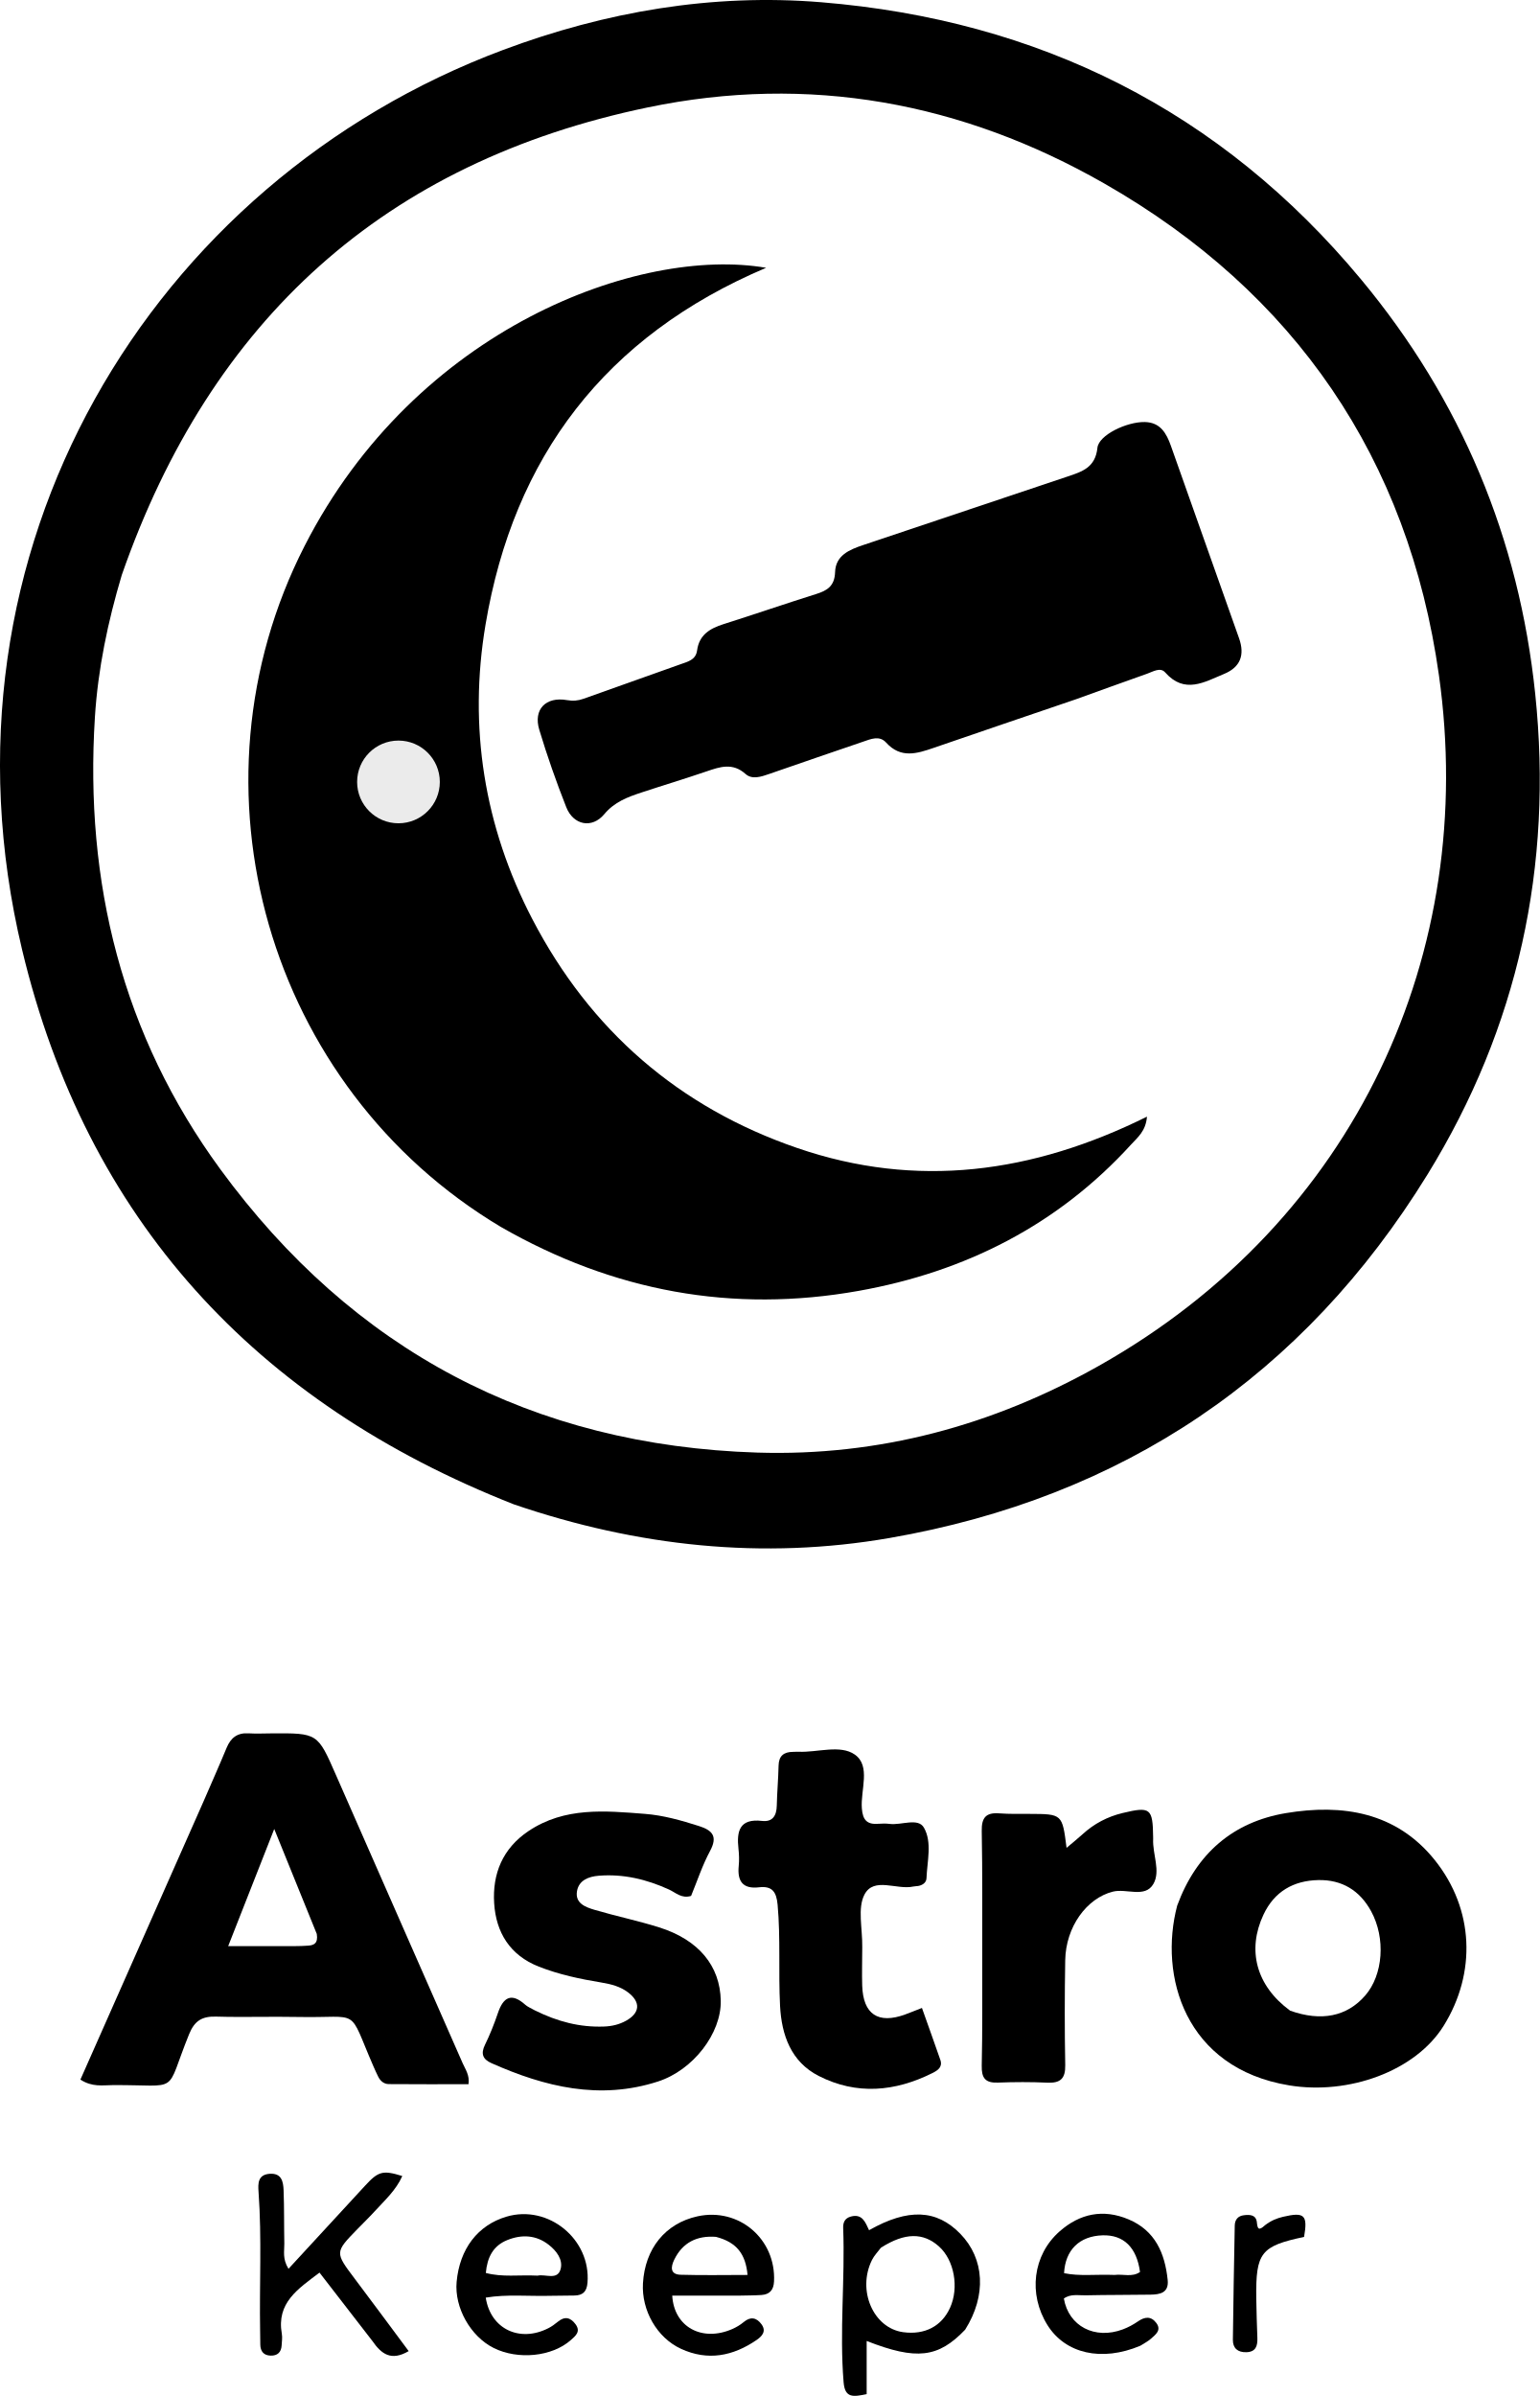
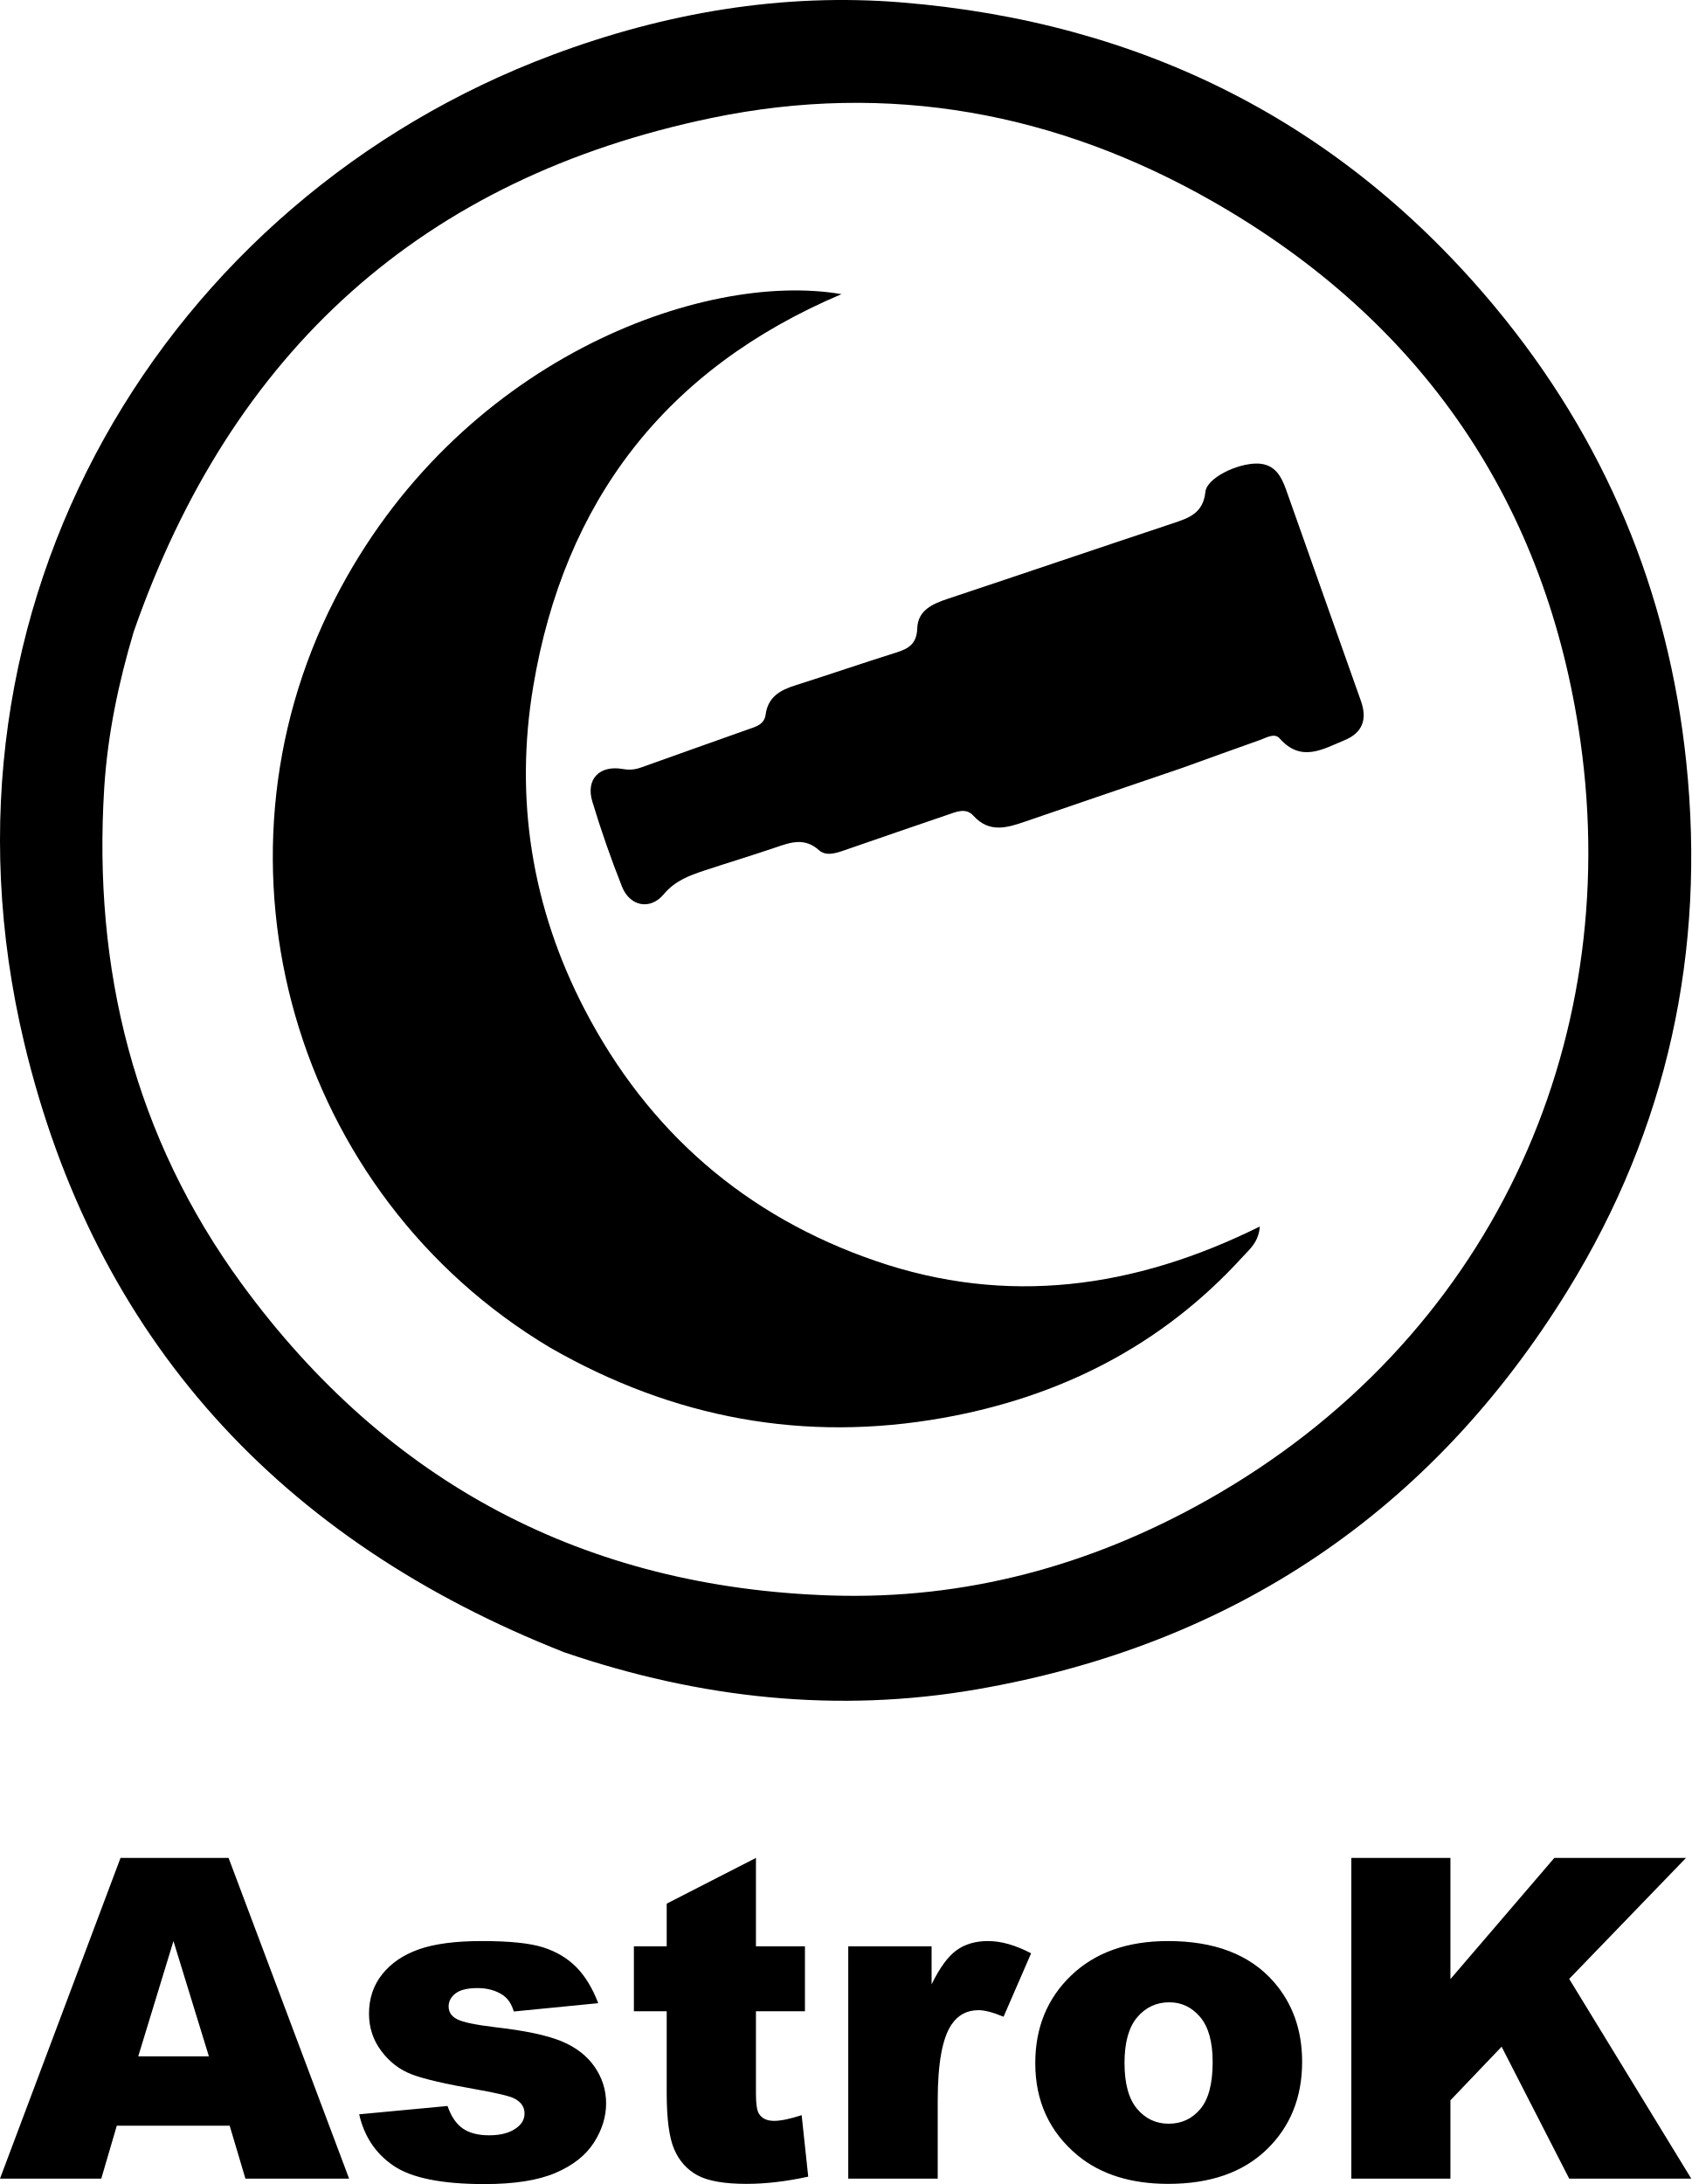
- <svg xmlns="http://www.w3.org/2000/svg" width="100%" height="100%" viewBox="0 0 6997 10886" version="1.1" xml:space="preserve" style="fill-rule:evenodd;clip-rule:evenodd;stroke-linejoin:round;stroke-miterlimit:2;">
+ <svg xmlns="http://www.w3.org/2000/svg" width="100%" height="100%" viewBox="0 0 6997 9034" version="1.1" xml:space="preserve" style="fill-rule:evenodd;clip-rule:evenodd;stroke-linejoin:round;stroke-miterlimit:2;">
  <path d="M2335.284,6835.042c-1176.629,-463.033 -1942.104,-1296.646 -2234.717,-2519.483c-435.071,-1818.183 587.171,-3490.721 2184.833,-4088.45c465.629,-174.204 951.154,-257.717 1446.725,-216.908c987.988,81.363 1814.833,491.621 2452.917,1259.925c454.058,546.725 717.05,1175.812 790.725,1882.104c81.583,782.15 -77.496,1515.404 -489.629,2184.246c-564.054,915.388 -1385.171,1467.508 -2443.571,1651.183c-576.646,100.071 -1146.179,38.879 -1707.283,-152.617m-1781.946,-4222.575c-63.037,211.183 -108.308,426.667 -122.125,646.179c-47.192,749.871 123.558,1444.067 570.446,2054.388c602.204,822.446 1419.258,1254.65 2439.2,1286.65c552.654,17.342 1070.25,-122.729 1552.15,-394.158c1171.775,-660.004 1721.979,-1882.258 1545.288,-3137.513c-138.312,-982.6 -652.792,-1738.463 -1520.329,-2234.179c-646.112,-369.196 -1342.683,-497.975 -2074.487,-345.846c-1193.554,248.121 -1984.525,962.208 -2390.142,2124.475l-0,0.004Z" style="fill-rule:nonzero;" />
-   <path d="M924.126,8186.121c36.912,-85.65 72.392,-164.804 105.517,-244.929c18.863,-45.629 48.717,-69.133 99.567,-65.971c34.571,2.15 69.396,0.45 104.104,0.2c210.75,-1.5 209.808,-1.112 292.938,188.483c191.529,436.837 384.188,873.183 575.925,1309.929c12.337,28.104 32.6,54.688 26.646,95.575c-122.079,0 -242.325,0.55 -362.554,-0.517c-21.167,-0.188 -37.813,-13.688 -47.533,-33.283c-7.7,-15.517 -14.9,-31.296 -21.817,-47.179c-119.512,-274.379 -52.238,-218.583 -341.321,-224.508c-124.329,-2.546 -248.825,2.025 -373.096,-1.667c-63.3,-1.879 -98.079,17.737 -123.321,79.979c-113.567,280 -32.825,229.017 -347.921,231.279c-44.8,0.321 -92.437,9.771 -145.892,-25.071c185.342,-418.508 370.838,-837.375 558.758,-1262.329m515.271,600.529c-61.233,-151.025 -122.462,-302.054 -193.304,-476.783c-74.863,190.367 -139.479,354.675 -209.308,532.246c113.042,0 207.842,0.117 302.637,-0.096c20.213,-0.046 40.463,-0.688 60.617,-2.142c25.392,-1.833 46.254,-9.212 39.358,-53.225Z" style="fill-rule:nonzero;" />
-   <path d="M5348.968,8657.884c87.521,-238.104 255.025,-380.25 494.317,-420.233c256.5,-42.858 501.012,-4.688 675.671,212.917c179.629,223.796 189.621,513.496 41.154,752.871c-128.533,207.233 -432.471,315.646 -702.129,271.283c-474.779,-78.104 -593.033,-498.742 -509.013,-816.842m513.246,477.454c141.058,50.188 257.742,26.742 340.762,-68.462c82.188,-94.25 93.954,-260.975 27.267,-383.2c-51.871,-95.067 -132.875,-143.925 -240.062,-141.712c-112.679,2.325 -199.663,51.821 -249.146,157.112c-75.35,160.329 -33.962,322.479 121.183,436.267l-0.004,-0.004Z" style="fill-rule:nonzero;" />
-   <path d="M2429.809,9133.713c103.279,51.475 205.479,77.875 315.288,73.646c35.8,-1.379 68.846,-9.221 99.471,-26.263c63.721,-35.462 67.654,-84.533 9.196,-128.912c-35.104,-26.646 -76.863,-37.458 -120.533,-44.658c-96.929,-15.979 -192.871,-36.1 -285.029,-72.375c-131.562,-51.779 -194.4,-155.696 -202.804,-287.862c-8.496,-133.596 38.325,-249.196 156.146,-328.087c164.371,-110.067 347.558,-92.217 529.125,-78.017c83.25,6.508 164.583,29.479 244.654,55.021c60.704,19.362 87.287,45.975 51.2,113.171c-35.204,65.55 -58.6,137.438 -86.337,204.508c-43.312,13.508 -70.129,-15.229 -100.029,-28.875c-101.925,-46.504 -207.404,-71.796 -319.725,-62.788c-46.062,3.696 -89.875,20.604 -98.55,69.488c-9.925,55.946 39.096,73.462 80.213,85.587c96.887,28.575 196.217,49.1 292.517,79.375c180.317,56.7 277.396,175.1 280.425,333.342c2.833,148.125 -125.217,315.275 -285.204,367.071c-264.354,85.588 -513.471,24.867 -756.913,-83.425c-38.929,-17.317 -49.312,-42.321 -29.325,-83.129c22.804,-46.558 42.121,-95.175 58.767,-144.317c24.729,-73.004 61.646,-93.883 124.496,-37.737c10.567,9.442 24.658,14.942 42.95,25.237l0.004,-0Z" style="fill-rule:nonzero;" />
-   <path d="M3917.934,8847.421c-0.221,63.579 -1.9,118.592 -0.233,173.5c3.971,130.737 72.396,176.483 195.067,131.712c21.462,-7.829 42.604,-16.533 76.379,-29.704c28.638,80.625 56.542,158.025 83.529,235.746c11.458,32.992 -11.8,48.021 -35.725,59.987c-170.096,85.075 -344.954,100.817 -516.717,13.275c-125.7,-64.067 -168.954,-185.538 -175.771,-318.587c-7.837,-152.983 2.754,-306.413 -11.137,-459.633c-5.325,-58.712 -25.112,-85.9 -84.362,-78.946c-74.033,8.688 -99.221,-27.654 -92.312,-96.979c2.562,-25.738 1.762,-52.258 -1.154,-78.008c-9.15,-80.833 5.192,-138.408 107.092,-126.604c47.758,5.533 66.004,-23.579 66.979,-69.117c1.296,-60.708 6.887,-121.321 8.158,-182.025c0.929,-44.4 23.663,-62.213 65.083,-62.571c8.679,-0.075 17.371,-0.837 26.029,-0.488c86.396,3.496 189.217,-33.367 255.05,12.613c74.254,51.862 25.608,161.204 32.25,244.992c4.167,52.562 23.504,73.513 74.263,69.675c17.25,-1.304 34.925,-1.746 52.017,0.45c53.275,6.85 129.042,-29.292 155.612,16.858c38.188,66.325 14.896,152.146 11.829,229.729c-0.75,18.954 -15.604,30.242 -33.892,34.663c-8.362,2.021 -17.358,1.358 -25.767,3.242c-75.308,16.867 -179.533,-45.454 -222.275,36.729c-32.208,61.929 -8.654,152.854 -9.988,239.483l-0.004,0.008Z" style="fill-rule:nonzero;" />
-   <path d="M4463.218,8899.642c-0.392,-199.288 1.288,-389.933 -2.346,-580.475c-1.158,-60.729 18.887,-84.867 79.179,-80.367c45.996,3.437 92.363,2.288 138.567,2.462c148.2,0.562 148.2,0.433 167.621,154.229c26.925,-22.771 50.571,-41.471 72.746,-61.783c52.317,-47.925 113.104,-79.85 181.688,-96.342c126.8,-30.492 137.321,-21.842 139.004,109.25c0.038,2.888 0.196,5.783 0.054,8.663c-3.383,69.054 35.158,145.825 0.862,204.596c-37.942,65.021 -121.908,18.962 -184.096,34.654c-118.671,29.942 -213.792,159.633 -216.329,311.963c-2.646,158.796 -2.821,317.708 0.083,476.492c1.117,61.075 -22.062,82.075 -81.217,79.383c-74.938,-3.412 -150.221,-3.104 -225.2,-0.275c-57.362,2.162 -74.25,-21.379 -72.979,-77.283c3.608,-158.767 1.958,-317.65 2.367,-485.167l-0.004,-0Z" style="fill-rule:nonzero;" />
-   <path d="M1692.072,10636.1c-81.321,-105.254 -158.8,-205.396 -240.296,-310.729c-97.725,74.267 -196.275,136.908 -171.171,278.333c2.971,16.737 0.05,34.617 -0.833,51.929c-1.604,31.45 -18.95,47.804 -50,46.904c-31.387,-0.908 -46.642,-19.154 -47.021,-50.229c-0.25,-20.233 -0.433,-40.471 -0.792,-60.704c-3.758,-210.929 8.1,-422.021 -7.179,-632.858c-2.767,-38.163 -3.512,-78.8 51.312,-82.333c54.108,-3.492 61,36.658 62.5,74.633c3.192,80.808 1.671,161.792 3.296,242.679c0.671,33.492 -9.508,68.587 19.013,114.337c118.158,-128.15 232.887,-252.175 347.129,-376.646c60.954,-66.412 80.679,-72.5 169.9,-44.833c-28.692,64.913 -80.067,110.675 -125.621,160.538c-25.337,27.729 -52.392,53.892 -78.596,80.833c-102.679,105.546 -102.242,105.233 -11.413,225.787c81.05,107.575 161.021,215.963 244.704,328.342c-78.921,46.113 -123.387,14.283 -164.925,-45.983l-0.008,0Z" style="fill-rule:nonzero;" />
-   <path d="M4385.48,10584.692c-122.262,128.113 -221.283,139.696 -447.483,51.288l0,241.558c-60.017,12.188 -98.733,19.575 -104.771,-53.758c-19.254,-233.729 7.054,-467.275 -1.958,-700.829c-0.933,-24.142 6.446,-44.579 34.938,-52.279c53.025,-14.333 66.458,28.046 82.646,62.054c177.9,-100.637 306.992,-94.442 414.704,16.312c110.079,113.183 120.033,280.025 21.921,435.654m-382.708,-372.367c-13.692,18.438 -30.529,35.321 -40.571,55.567c-68.558,138.188 6.117,309.825 141.667,328.125c98.033,13.233 174.725,-26.671 212.992,-110.829c41.771,-91.858 19.092,-216.858 -50.6,-278.925c-70.679,-62.942 -153.883,-63.821 -263.488,6.062Z" style="fill-rule:nonzero;" />
-   <path d="M2506.351,10430.688c-105.129,2.954 -202.571,-7.846 -299.225,8.338c22.254,143.9 155.2,204.775 284.5,138.958c15.283,-7.779 29.567,-18.183 42.813,-29.179c31.483,-26.133 57.625,-20.125 80.688,11.092c24.896,33.696 -0.113,53.079 -21.779,72.283c-84.95,75.3 -239.667,90.762 -350.225,35.583c-105.354,-52.583 -178.833,-183.696 -168.279,-300.275c13.579,-149.988 96.071,-257.792 226.804,-296.404c190.175,-56.167 384.212,103.429 367.825,300.654c-3.371,40.537 -21.554,57.037 -59.229,57.754c-31.775,0.604 -63.563,0.796 -103.892,1.196m-63.567,-91.546c36.125,-8.192 90.342,22.679 104.596,-29.908c11.654,-43.008 -19.062,-83.083 -54.225,-110.438c-57.192,-44.487 -121.917,-47.658 -187.383,-21.546c-65.788,26.242 -91.95,79.446 -98.221,149.7c76.325,20.242 148.2,7.929 235.238,12.188l-0.004,0.004Z" style="fill-rule:nonzero;" />
-   <path d="M3356.284,10429.98c-106.058,0.054 -203.704,0.054 -301.758,0.054c8.279,143.663 136.513,211.233 272.538,151.854c18.296,-7.987 36.271,-18.542 51.504,-31.342c31.383,-26.375 58.483,-21.525 81.204,9.088c23.817,32.096 3.05,54.742 -22.012,71.917c-107.171,73.442 -221.6,96.146 -343.367,40.083c-109.125,-50.237 -179.821,-174.462 -172.917,-297.146c8.908,-158.242 102,-272.85 247.567,-304.783c188.271,-41.304 357.317,102.946 348.042,295.763c-1.871,38.9 -19.663,59.125 -57.196,61.654c-31.65,2.133 -63.454,1.954 -103.6,2.854m-103.183,-267.021c-85.779,-6.492 -151.158,24.95 -189.613,103.987c-15.908,32.704 -19.333,66.708 29.2,68.167c99.479,2.996 199.108,0.9 304.083,0.9c-8.6,-93.808 -48.362,-148.6 -143.675,-173.054l0.004,0Z" style="fill-rule:nonzero;" />
-   <path d="M5181.155,10657.859c-176.033,73.858 -340.562,35.533 -421.621,-93.987c-88.175,-140.9 -66.808,-318.208 54.796,-425.504c92.204,-81.358 198.087,-103.525 313.583,-54.879c121.079,50.996 165.217,153.65 177.85,275.362c6.071,58.517 -34.725,65.971 -77.833,66.692c-98.117,1.646 -196.283,0.725 -294.383,3.025c-33.371,0.783 -69.217,-7.642 -99.525,14.575c21.529,125.825 140.646,187.996 268.267,140.079c24.054,-9.033 47.442,-21.617 68.562,-36.275c30.983,-21.504 59.5,-24.375 83.129,7.054c24.833,33.033 -2.938,52.738 -24.129,71.604c-12.808,11.404 -28.371,19.717 -48.692,32.246m-116.6,-321.892c38.429,-4.971 79.796,11.567 115.487,-13.421c-14.942,-111.867 -74.737,-169.621 -170.329,-166.525c-104.55,3.392 -169.221,65.879 -174.767,171.917c70.496,14.683 142.292,4.746 229.608,8.029Z" style="fill-rule:nonzero;" />
-   <path d="M5748.034,10110.071c27.483,-20.992 53.492,-31.592 82.242,-38.308c96.913,-22.637 112.492,-8.258 95.283,91.463c-196.604,41.75 -219.767,71.025 -217.329,277.833c0.712,60.521 3.179,121.017 5.067,181.521c1.108,35.592 -6.779,63.321 -50.292,64.479c-39.283,1.046 -61.388,-18.633 -60.983,-56.442c1.829,-172.958 5.379,-345.9 8.479,-518.842c0.483,-26.912 14.688,-43.788 41.179,-47.021c26.688,-3.25 55.688,-3.092 59.383,32.471c2.9,27.888 6.904,40.833 36.967,12.846l0.004,-0Z" style="fill-rule:nonzero;" />
  <path d="M2275.18,5574.05c-1060.429,-633.171 -1452.262,-1995.587 -890.804,-3094.3c506.304,-990.783 1522.821,-1361.7 2096.783,-1263.046c-732.821,310.496 -1147.029,860.721 -1274.979,1621.15c-78.258,465.108 -6.675,916.55 212.679,1338.158c262.983,505.463 666.146,855.208 1203.838,1039.938c542.342,186.329 1069.358,115.071 1588.938,-142.567c-5.008,65.717 -43.054,94.733 -71.896,126.408c-334.238,367.062 -755.054,578.879 -1237.758,665.117c-573.342,102.429 -1115.375,2.838 -1626.804,-290.858l0.004,-0Z" style="fill-rule:nonzero;" />
  <path d="M4887.997,3177.359c-219.638,75.012 -433.067,147.208 -646.058,220.675c-76.154,26.271 -149.225,48.863 -215.238,-23.933c-30.654,-33.8 -69.5,-16.504 -105.283,-4.229c-142.067,48.737 -284.3,97.004 -426.108,146.487c-36.717,12.812 -77.829,26.754 -107.642,0.171c-58.783,-52.408 -115.612,-32.829 -177.071,-11.821c-98.367,33.617 -197.996,63.521 -296.692,96.196c-62.721,20.767 -121.612,42.45 -168.321,98.367c-55.921,66.946 -140.279,49.762 -172.592,-31.95c-45.625,-115.371 -86.762,-232.879 -122.587,-351.65c-27.933,-92.604 29.475,-151.663 126.012,-134.746c27.362,4.796 50.45,2.692 75.475,-6.283c146.838,-52.662 293.975,-104.483 440.908,-156.888c32.392,-11.554 68.879,-19.408 74.65,-62.508c9.529,-71.2 58.679,-100.125 120.7,-119.729c140.438,-44.396 279.712,-92.479 420.242,-136.575c51.333,-16.108 84.004,-36.633 86.108,-99.713c2.513,-75.258 63.913,-101.637 127.525,-122.804c309.692,-103.05 618.671,-208.229 928.367,-311.258c67.154,-22.342 126.904,-41.3 136.146,-130.6c6.004,-57.996 133.004,-118.517 214.883,-117.096c71.246,1.242 98.842,51.5 118.975,108.183c103.446,291.213 205.967,582.75 309.563,873.908c26.958,75.771 6.712,131.517 -67.704,162.263c-89.4,36.933 -179.513,93.317 -268.108,-6.95c-21.85,-24.725 -55.117,-3.333 -81.688,6.042c-106.225,37.492 -212.092,75.996 -324.467,116.442l0.004,0Z" style="fill-rule:nonzero;" />
-   <circle cx="1810.563" cy="3552.659" r="187.892" style="fill:#ebebeb;" />
+   <path d="M950.112 8792.762H483.2L418.954 9011.74H-0.001L498.582 7685.202H945.588L1444.171 9011.74H1015.263ZM864.15 8505.918 717.561 8029.052 571.877 8505.918ZM1485.795 8745.709 1851.362 8711.323Q1873.984 8776.474 1914.703 8804.525Q1955.422 8832.576 2023.287 8832.576Q2097.486 8832.576 2138.206 8800.906Q2169.876 8777.379 2169.876 8742.089Q2169.876 8702.275 2128.252 8680.558Q2098.391 8665.175 1969.9 8642.553Q1778.068 8609.073 1703.416 8580.57Q1628.764 8552.066 1577.639 8484.201Q1526.514 8416.336 1526.514 8329.469Q1526.514 8234.457 1581.711 8165.687Q1636.908 8096.917 1733.729 8062.985Q1830.55 8029.052 1993.426 8029.052Q2165.352 8029.052 2247.242 8055.293Q2329.133 8081.534 2383.878 8136.731Q2438.622 8191.928 2474.817 8286.035L2125.537 8320.42Q2111.964 8274.272 2080.294 8252.555Q2036.86 8223.599 1975.329 8223.599Q1912.893 8223.599 1884.39 8245.768Q1855.886 8267.938 1855.886 8299.608Q1855.886 8334.898 1892.081 8352.995Q1928.276 8371.093 2049.528 8385.571Q2233.217 8406.383 2322.799 8443.482Q2412.381 8480.582 2459.887 8549.352Q2507.392 8618.122 2507.392 8700.465Q2507.392 8783.713 2457.172 8862.437Q2406.952 8941.16 2298.82 8987.761Q2190.688 9034.362 2004.285 9034.362Q1740.968 9034.362 1629.217 8959.258Q1517.465 8884.154 1485.795 8745.709ZM3127.228 7685.202V8050.769H3329.919V8319.515H3127.228V8660.651Q3127.228 8722.182 3138.991 8742.089Q3157.088 8772.855 3202.332 8772.855Q3243.051 8772.855 3316.345 8749.328L3343.492 9003.596Q3206.856 9033.457 3088.318 9033.457Q2950.778 9033.457 2885.628 8998.167Q2820.477 8962.877 2789.259 8890.94Q2758.041 8819.003 2758.041 8657.936V8319.515H2622.311V8050.769H2758.041V7874.319ZM3509.083 8050.769H3853.838V8208.216Q3903.606 8105.966 3956.541 8067.509Q4009.475 8029.052 4087.294 8029.052Q4168.732 8029.052 4265.553 8079.725L4151.54 8342.137Q4086.389 8314.991 4048.385 8314.991Q3975.995 8314.991 3936.181 8374.712Q3879.174 8458.865 3879.174 8689.607V9011.74H3509.083ZM4282.746 8533.969Q4282.746 8314.086 4431.145 8171.569Q4579.543 8029.052 4832.002 8029.052Q5120.655 8029.052 5268.149 8196.453Q5386.687 8331.278 5386.687 8528.54Q5386.687 8750.233 5239.645 8891.845Q5092.604 9033.457 4832.907 9033.457Q4601.26 9033.457 4458.291 8915.824Q4282.746 8770.14 4282.746 8533.969ZM4651.933 8533.064Q4651.933 8661.556 4703.963 8723.087Q4755.993 8784.618 4834.716 8784.618Q4914.345 8784.618 4965.47 8723.992Q5016.595 8663.365 5016.595 8529.445Q5016.595 8404.573 4965.017 8343.494Q4913.44 8282.415 4837.431 8282.415Q4756.898 8282.415 4704.415 8344.399Q4651.933 8406.383 4651.933 8533.064ZM5590.282 7685.202H6000.188V8186.499L6430.001 7685.202H6974.732L6491.532 8185.594L6996.449 9011.74H6491.532L6211.927 8466.104L6000.188 8687.797V9011.74H5590.282Z" style="fill:#000;" />
</svg>
